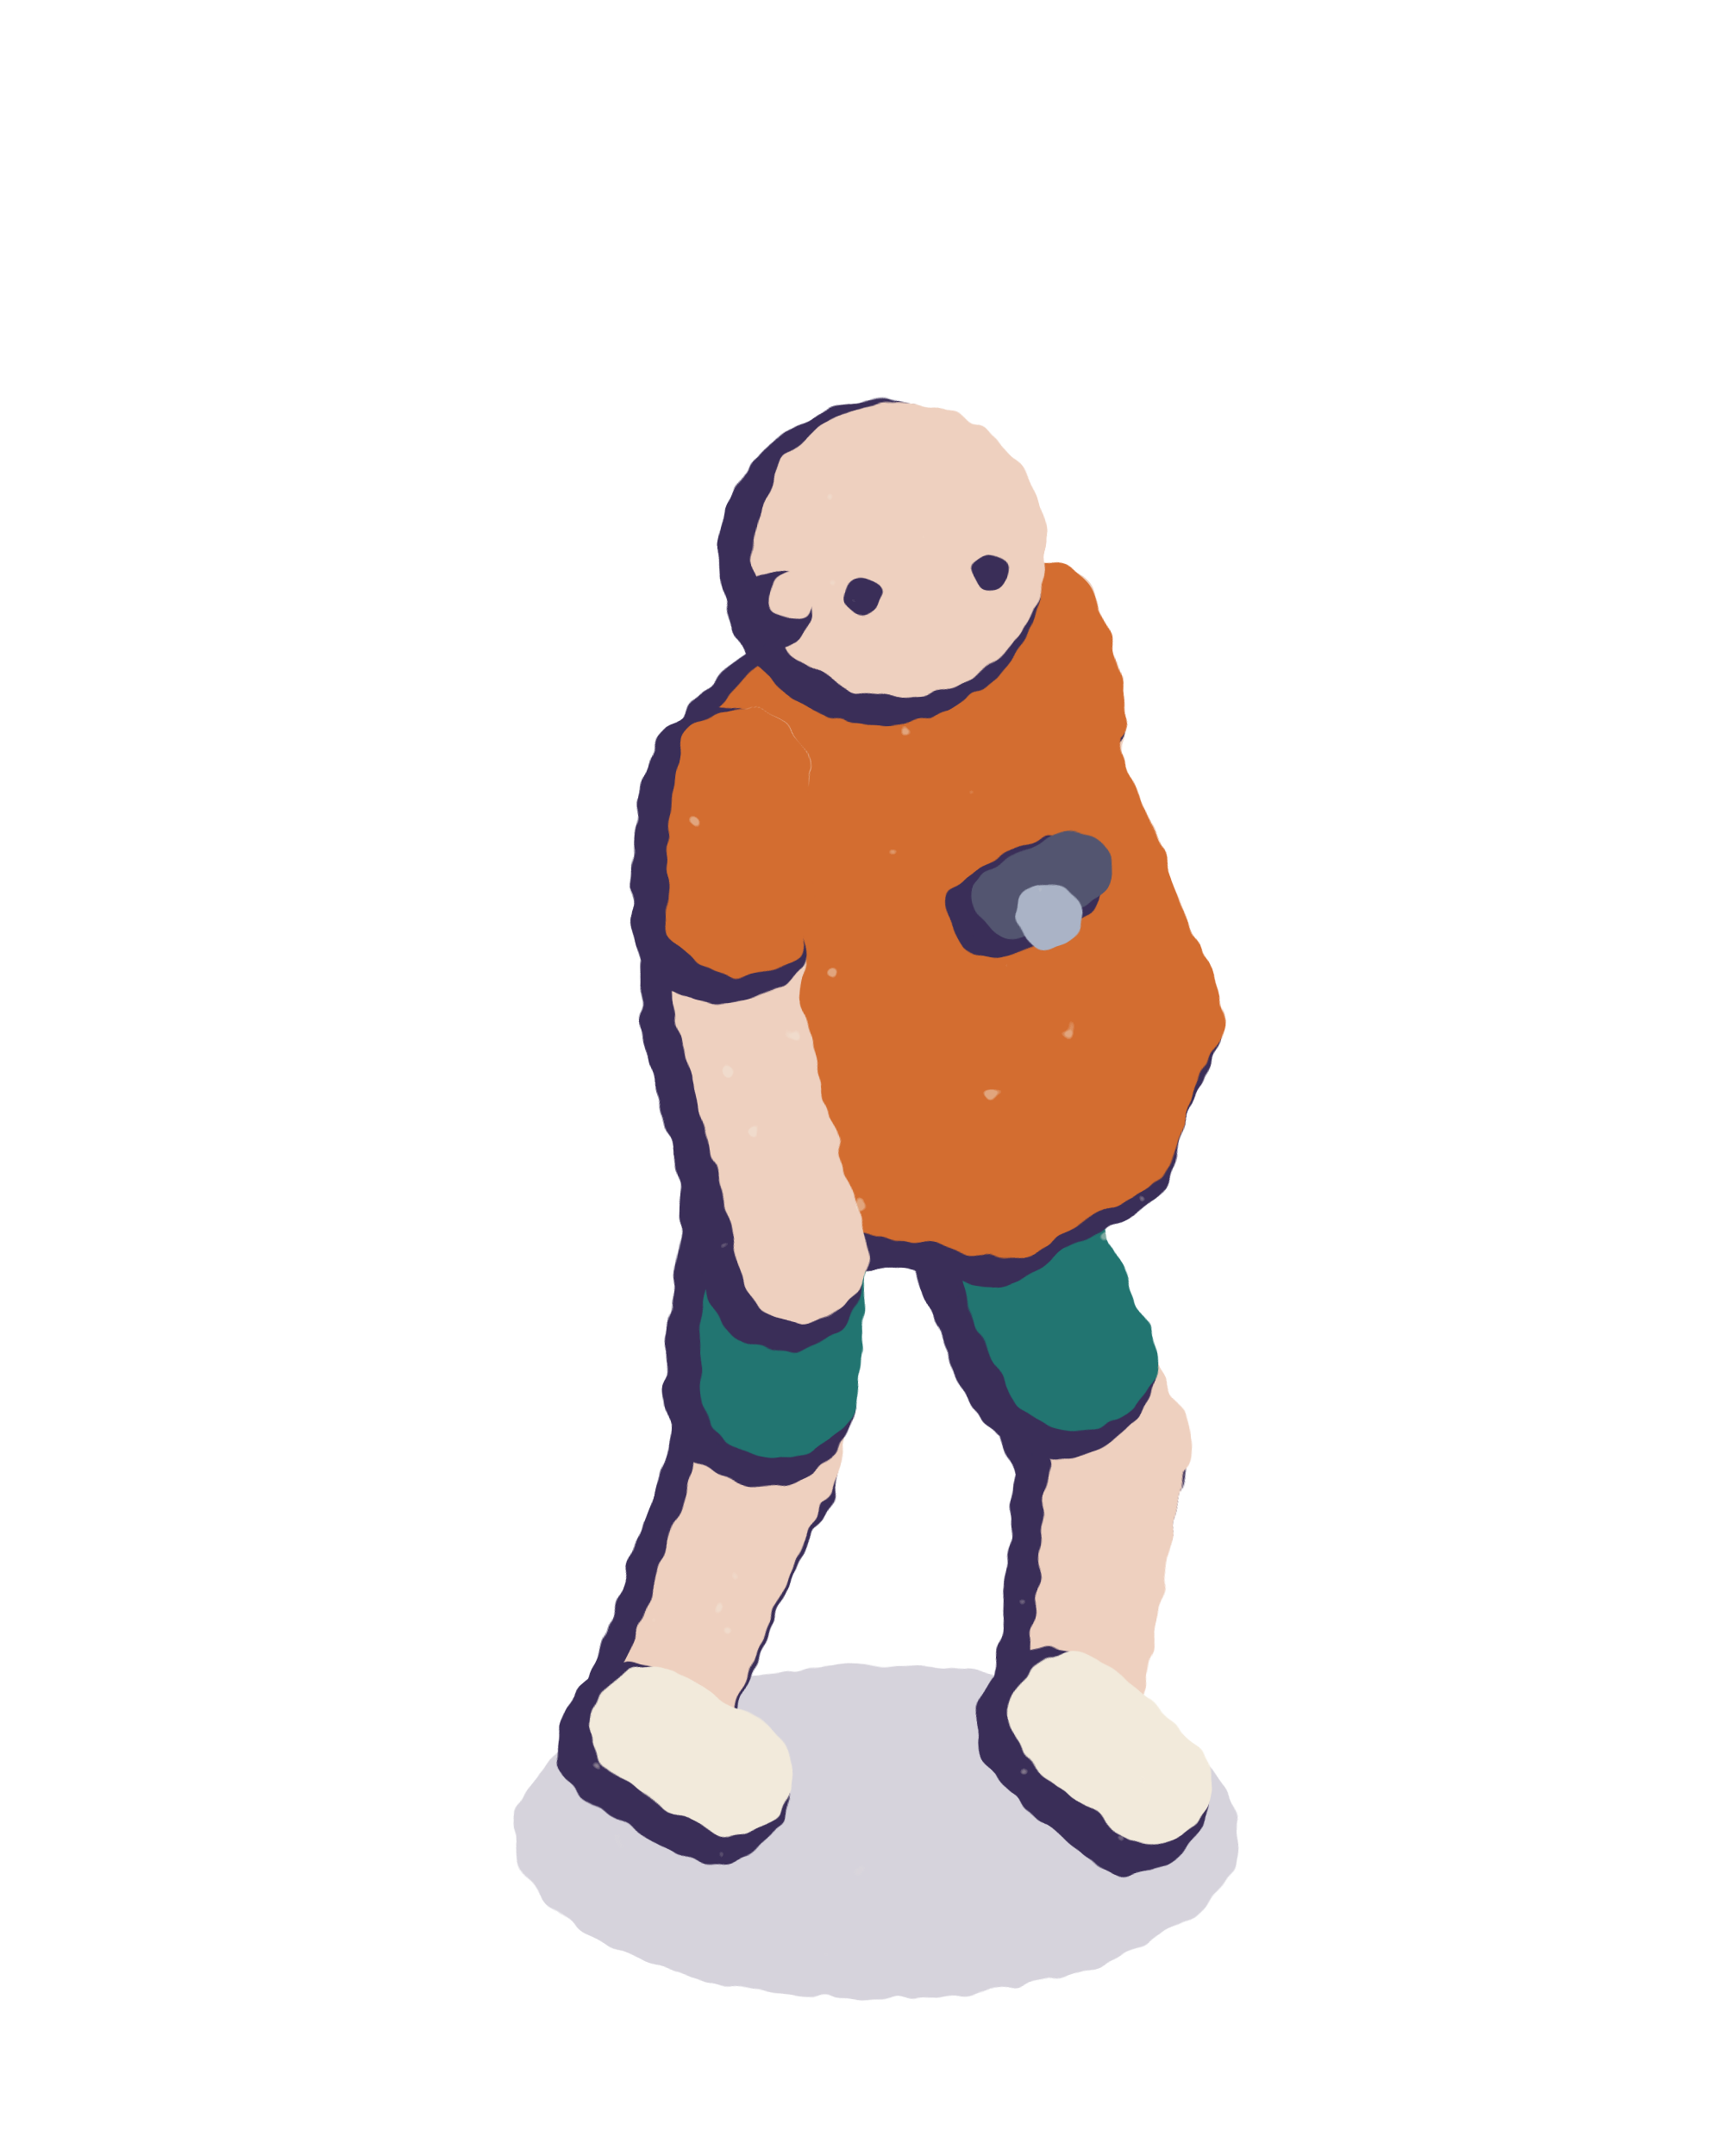
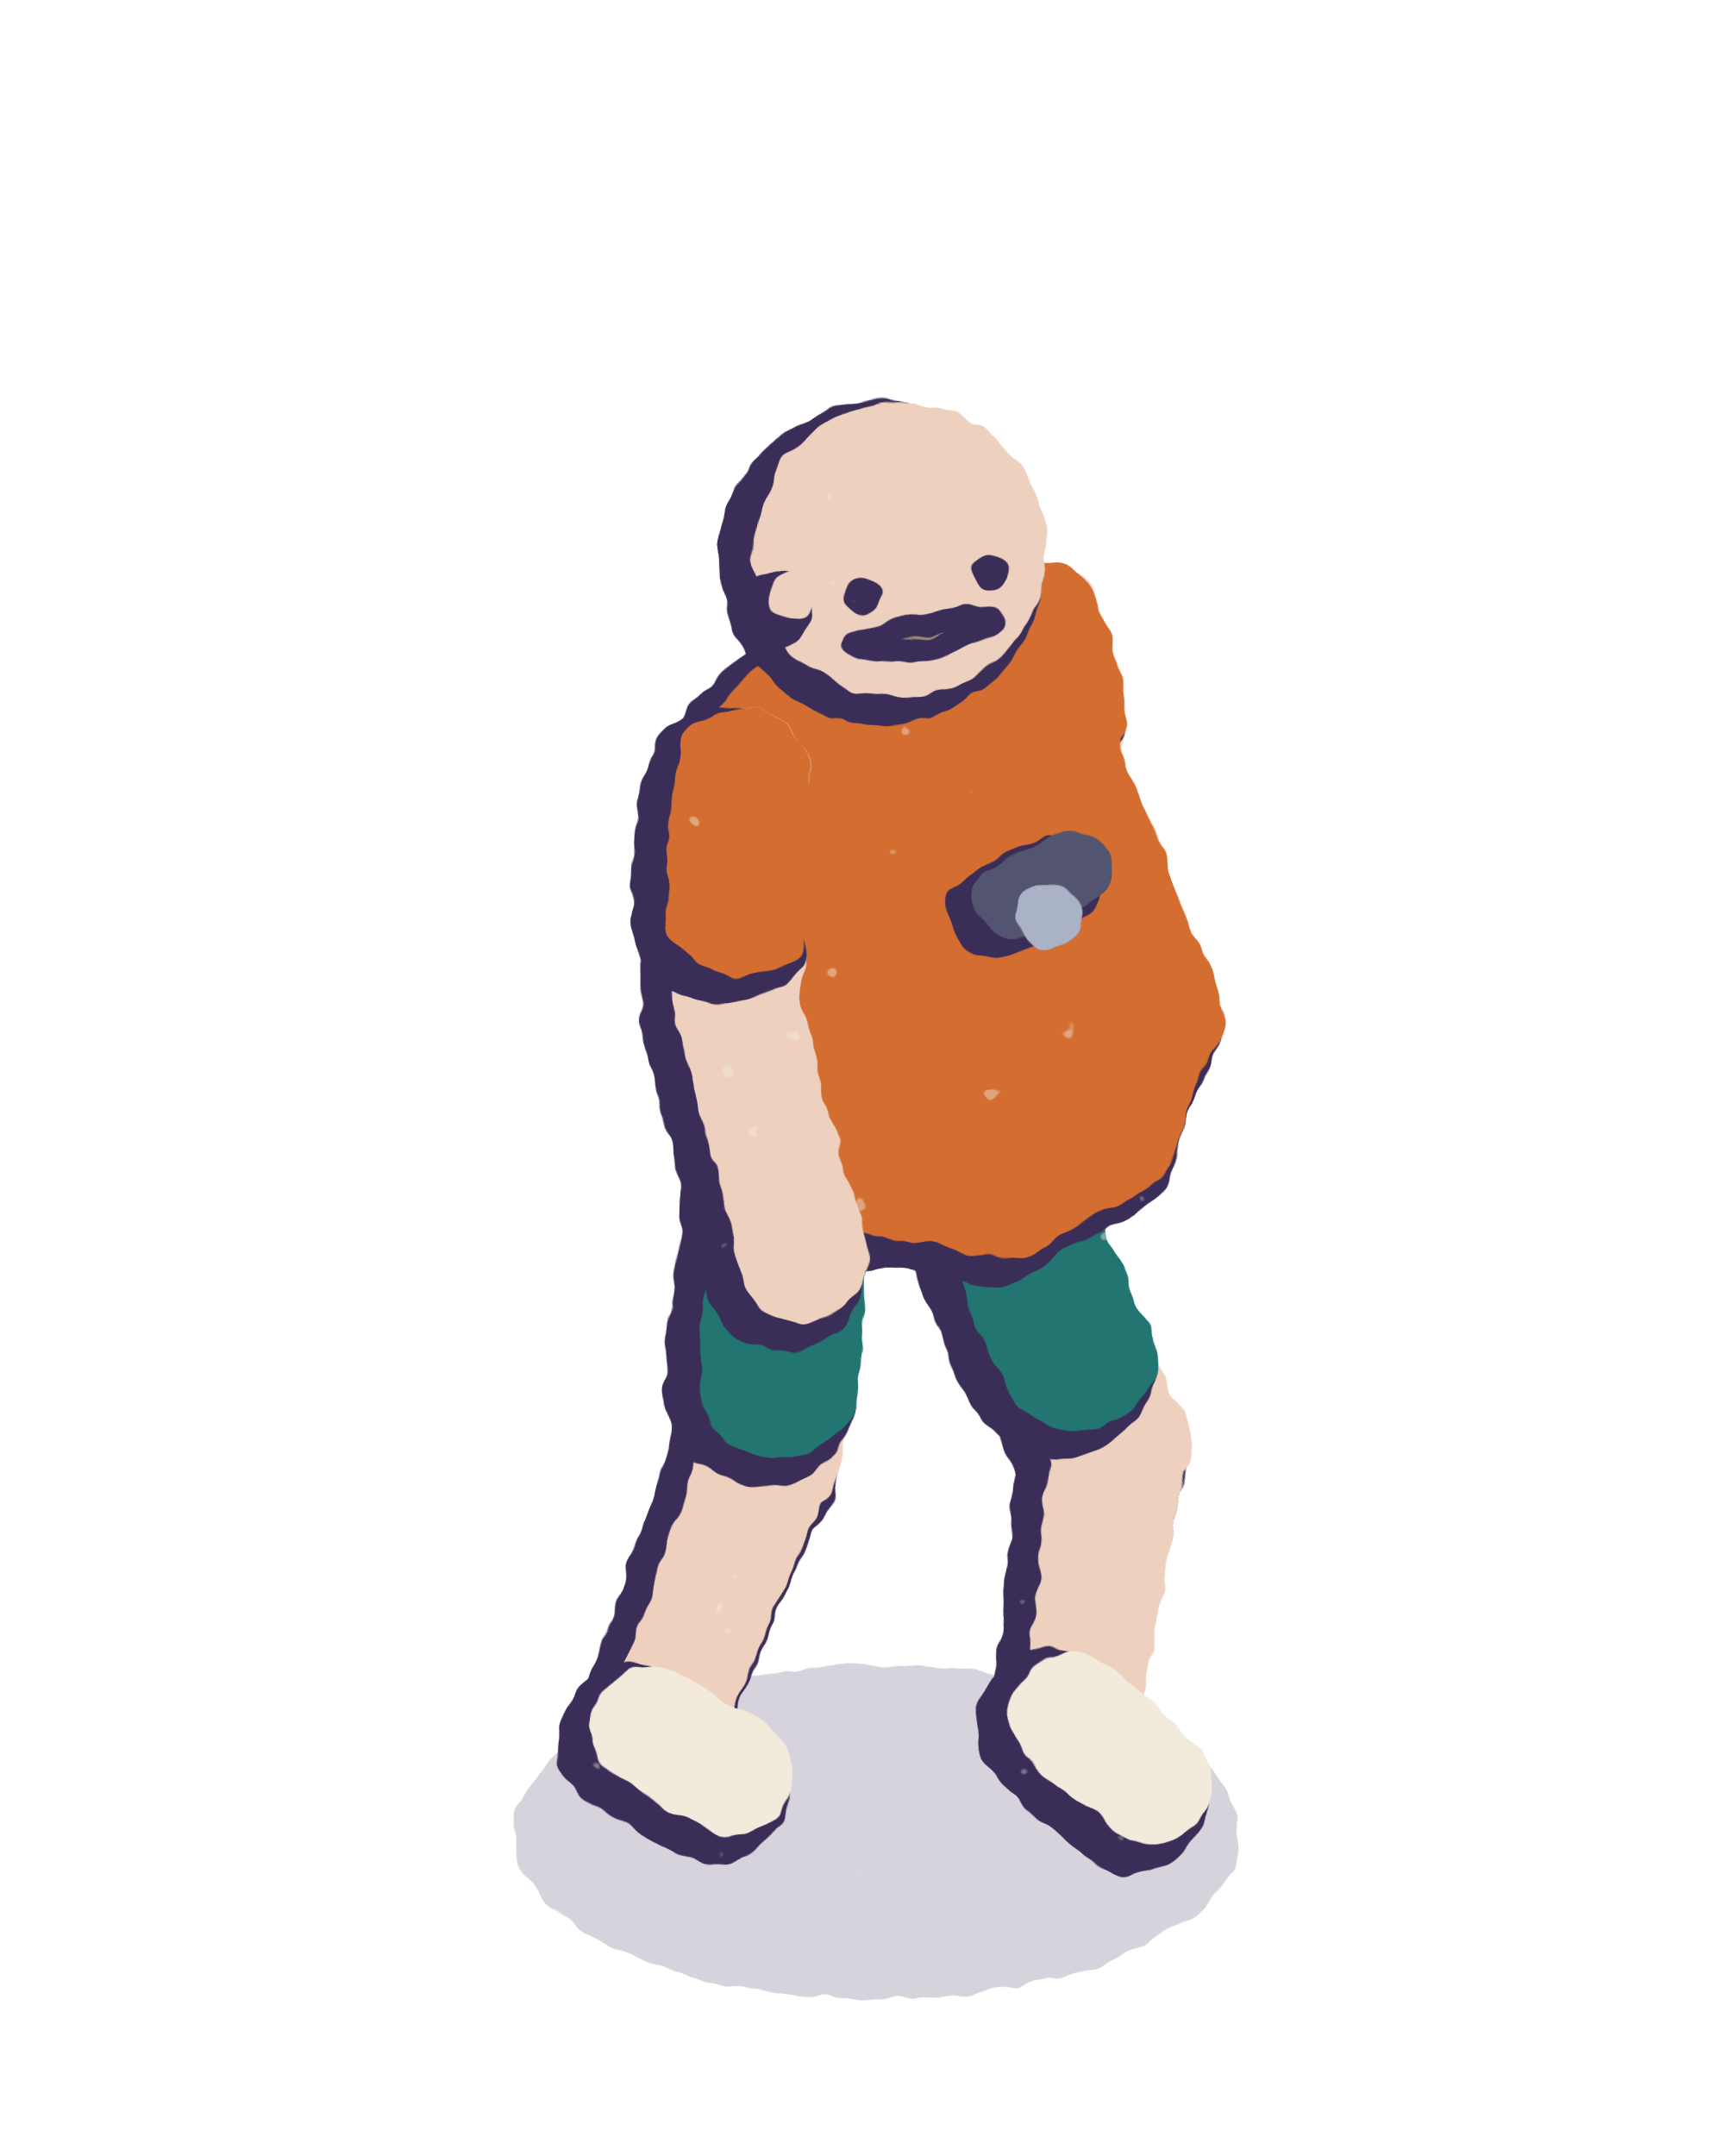
<svg xmlns="http://www.w3.org/2000/svg" width="46" height="58" viewBox="0 0 46 58" data-anchor-x="23" data-anchor-y="49" data-walk-cycle-length="28.91" data-description="Round bald man with a walrus moustache, loud orange shirt and shorts">
  <defs>
    <filter id="texture" x="-4%" y="-4%" width="108%" height="108%" color-interpolation-filters="sRGB">
      <feTurbulence type="fractalNoise" baseFrequency="1.1" numOctaves="2" seed="11" result="grain" />
      <feDisplacementMap in="SourceGraphic" in2="grain" scale="0.35" xChannelSelector="R" yChannelSelector="G" result="rough" />
      <feColorMatrix in="grain" type="matrix" values="0 0 0 0 0.949  0 0 0 0 0.918  0 0 0 0 0.859  0 0 0 -30 6.0" result="specks" />
      <feComponentTransfer in="specks" result="faintSpecks">
        <feFuncA type="linear" slope="0.45" />
      </feComponentTransfer>
      <feComposite in="faintSpecks" in2="rough" operator="in" result="specksOnInk" />
      <feMerge>
        <feMergeNode in="rough" />
        <feMergeNode in="specksOnInk" />
      </feMerge>
    </filter>
  </defs>
  <g filter="url(#texture)">
    <g transform="translate(23 49)">
      <ellipse cx="0.6" cy="0.3" rx="9.76" ry="4.49" fill="#3a2e58" fill-opacity="0.208" />
      <path d="M2.62 -31.75C2.55 -32.68 2.79 -32.61 3.04 -32.9C3.29 -33.2 3.72 -33.45 4.1 -33.52C4.48 -33.58 4.97 -33.49 5.3 -33.3C5.64 -33.11 5.85 -33.25 6.09 -32.36C6.33 -31.46 6.7 -28.86 6.75 -27.94C6.79 -27.02 6.58 -27.12 6.35 -26.84C6.12 -26.56 5.7 -26.33 5.35 -26.26C4.99 -26.2 4.52 -26.28 4.2 -26.47C3.89 -26.65 3.73 -26.48 3.46 -27.36C3.2 -28.24 2.69 -30.83 2.62 -31.75Z" fill="#3a2e58" stroke="#3a2e58" stroke-width="0.825" stroke-linejoin="round" />
      <path d="M3.36 -27.97C3.39 -28.58 3.53 -28.78 3.76 -29.06C4 -29.34 4.41 -29.57 4.77 -29.64C5.13 -29.7 5.6 -29.61 5.92 -29.43C6.23 -29.25 6.5 -29.12 6.67 -28.54C6.83 -27.96 6.83 -26.81 6.91 -25.95C6.99 -25.09 7.18 -23.99 7.15 -23.37C7.13 -22.76 6.99 -22.54 6.75 -22.26C6.51 -21.97 6.09 -21.73 5.72 -21.67C5.35 -21.6 4.87 -21.69 4.55 -21.87C4.23 -22.06 3.95 -22.2 3.78 -22.79C3.62 -23.37 3.64 -24.52 3.57 -25.38C3.5 -26.24 3.33 -27.36 3.36 -27.97Z" fill="#3a2e58" stroke="#3a2e58" stroke-width="0.825" stroke-linejoin="round" />
      <path d="M2.62 -31.75C2.55 -32.68 2.79 -32.61 3.04 -32.9C3.29 -33.2 3.72 -33.45 4.1 -33.52C4.48 -33.58 4.97 -33.49 5.3 -33.3C5.64 -33.11 5.85 -33.25 6.09 -32.36C6.33 -31.46 6.7 -28.86 6.75 -27.94C6.79 -27.02 6.58 -27.12 6.35 -26.84C6.12 -26.56 5.7 -26.33 5.35 -26.26C4.99 -26.2 4.52 -26.28 4.2 -26.47C3.89 -26.65 3.73 -26.48 3.46 -27.36C3.2 -28.24 2.69 -30.83 2.62 -31.75Z" fill="#eed0bf" transform="translate(0.5 -0.35)" />
      <path d="M3.36 -27.97C3.39 -28.58 3.53 -28.78 3.76 -29.06C4 -29.34 4.41 -29.57 4.77 -29.64C5.13 -29.7 5.6 -29.61 5.92 -29.43C6.23 -29.25 6.5 -29.12 6.67 -28.54C6.83 -27.96 6.83 -26.81 6.91 -25.95C6.99 -25.09 7.18 -23.99 7.15 -23.37C7.13 -22.76 6.99 -22.54 6.75 -22.26C6.51 -21.97 6.09 -21.73 5.72 -21.67C5.35 -21.6 4.87 -21.69 4.55 -21.87C4.23 -22.06 3.95 -22.2 3.78 -22.79C3.62 -23.37 3.64 -24.52 3.57 -25.38C3.5 -26.24 3.33 -27.36 3.36 -27.97Z" fill="#eed0bf" transform="translate(0.5 -0.35)" />
      <path d="M2.62 -31.76C2.64 -32.41 2.79 -32.62 3.04 -32.92C3.29 -33.21 3.72 -33.46 4.1 -33.53C4.48 -33.6 4.98 -33.51 5.31 -33.32C5.64 -33.12 5.86 -32.98 6.1 -32.37C6.34 -31.77 6.72 -30.33 6.76 -29.67C6.79 -29 6.56 -28.72 6.29 -28.39C6.01 -28.06 5.53 -27.79 5.11 -27.71C4.69 -27.64 4.14 -27.73 3.78 -27.95C3.41 -28.16 3.1 -28.35 2.91 -28.99C2.71 -29.62 2.6 -31.11 2.62 -31.76Z" fill="#3a2e58" stroke="#3a2e58" stroke-width="0.825" stroke-linejoin="round" />
      <path d="M2.62 -31.76C2.64 -32.41 2.79 -32.62 3.04 -32.92C3.29 -33.21 3.72 -33.46 4.1 -33.53C4.48 -33.6 4.98 -33.51 5.31 -33.32C5.64 -33.12 5.86 -32.98 6.1 -32.37C6.34 -31.77 6.72 -30.33 6.76 -29.67C6.79 -29 6.56 -28.72 6.29 -28.39C6.01 -28.06 5.53 -27.79 5.11 -27.71C4.69 -27.64 4.14 -27.73 3.78 -27.95C3.41 -28.16 3.1 -28.35 2.91 -28.99C2.71 -29.62 2.6 -31.11 2.62 -31.76Z" fill="#d36d30" transform="translate(0.5 -0.35)" />
      <path d="M-0.15 -19.83C-0.27 -20.5 0.06 -20.87 0.35 -21.23C0.65 -21.59 1.18 -21.9 1.63 -21.98C2.09 -22.06 2.69 -21.96 3.09 -21.72C3.5 -21.49 3.71 -21.22 4.05 -20.59C4.39 -19.95 4.79 -18.8 5.16 -17.91C5.53 -17.01 5.9 -16.12 6.27 -15.22C6.64 -14.33 7.01 -13.44 7.38 -12.54C7.75 -11.65 8.39 -10.5 8.5 -9.85C8.62 -9.2 8.33 -8.94 8.07 -8.63C7.81 -8.32 7.35 -8.05 6.96 -7.98C6.56 -7.9 6.04 -8 5.69 -8.2C5.34 -8.4 5.21 -8.58 4.86 -9.18C4.51 -9.79 4.02 -10.96 3.6 -11.85C3.18 -12.74 2.76 -13.63 2.34 -14.53C1.92 -15.42 1.49 -16.31 1.08 -17.19C0.66 -18.08 -0.03 -19.15 -0.15 -19.83Z" fill="#3a2e58" stroke="#3a2e58" stroke-width="0.825" stroke-linejoin="round" />
      <path d="M4.09 -2.66C4.08 -3.26 4.26 -4.39 4.35 -5.26C4.43 -6.13 4.52 -7 4.6 -7.87C4.68 -8.75 4.67 -9.89 4.84 -10.5C5.02 -11.1 5.32 -11.29 5.67 -11.49C6.02 -11.7 6.54 -11.79 6.94 -11.72C7.33 -11.66 7.79 -11.39 8.05 -11.08C8.31 -10.77 8.5 -10.5 8.49 -9.87C8.49 -9.24 8.18 -8.15 8.02 -7.29C7.87 -6.43 7.71 -5.57 7.55 -4.71C7.4 -3.85 7.28 -2.7 7.08 -2.13C6.89 -1.57 6.69 -1.49 6.4 -1.32C6.12 -1.16 5.69 -1.08 5.36 -1.14C5.03 -1.2 4.65 -1.42 4.44 -1.67C4.23 -1.92 4.11 -2.06 4.09 -2.66Z" fill="#3a2e58" stroke="#3a2e58" stroke-width="0.825" stroke-linejoin="round" />
      <path d="M-0.15 -19.83C-0.27 -20.5 0.06 -20.87 0.35 -21.23C0.65 -21.59 1.18 -21.9 1.63 -21.98C2.09 -22.06 2.69 -21.96 3.09 -21.72C3.5 -21.49 3.71 -21.22 4.05 -20.59C4.39 -19.95 4.79 -18.8 5.16 -17.91C5.53 -17.01 5.9 -16.12 6.27 -15.22C6.64 -14.33 7.01 -13.44 7.38 -12.54C7.75 -11.65 8.39 -10.5 8.5 -9.85C8.62 -9.2 8.33 -8.94 8.07 -8.63C7.81 -8.32 7.35 -8.05 6.96 -7.98C6.56 -7.9 6.04 -8 5.69 -8.2C5.34 -8.4 5.21 -8.58 4.86 -9.18C4.51 -9.79 4.02 -10.96 3.6 -11.85C3.18 -12.74 2.76 -13.63 2.34 -14.53C1.92 -15.42 1.49 -16.31 1.08 -17.19C0.66 -18.08 -0.03 -19.15 -0.15 -19.83Z" fill="#eed0bf" transform="translate(0.5 -0.35)" />
      <path d="M4.09 -2.66C4.08 -3.26 4.26 -4.39 4.35 -5.26C4.43 -6.13 4.52 -7 4.6 -7.87C4.68 -8.75 4.67 -9.89 4.84 -10.5C5.02 -11.1 5.32 -11.29 5.67 -11.49C6.02 -11.7 6.54 -11.79 6.94 -11.72C7.33 -11.66 7.79 -11.39 8.05 -11.08C8.31 -10.77 8.5 -10.5 8.49 -9.87C8.49 -9.24 8.18 -8.15 8.02 -7.29C7.87 -6.43 7.71 -5.57 7.55 -4.71C7.4 -3.85 7.28 -2.7 7.08 -2.13C6.89 -1.57 6.69 -1.49 6.4 -1.32C6.12 -1.16 5.69 -1.08 5.36 -1.14C5.03 -1.2 4.65 -1.42 4.44 -1.67C4.23 -1.92 4.11 -2.06 4.09 -2.66Z" fill="#eed0bf" transform="translate(0.5 -0.35)" />
      <path d="M-0.16 -19.84C-0.28 -20.53 0.04 -20.88 0.34 -21.23C0.64 -21.59 1.17 -21.89 1.62 -21.97C2.08 -22.05 2.68 -21.95 3.08 -21.71C3.49 -21.48 3.68 -21.22 4.04 -20.57C4.4 -19.93 4.83 -18.74 5.23 -17.83C5.63 -16.92 6.03 -16 6.43 -15.09C6.83 -14.17 7.51 -13.04 7.62 -12.35C7.74 -11.66 7.41 -11.31 7.12 -10.95C6.82 -10.59 6.29 -10.28 5.83 -10.2C5.37 -10.12 4.77 -10.22 4.37 -10.45C3.97 -10.69 3.77 -10.94 3.42 -11.59C3.06 -12.23 2.63 -13.41 2.23 -14.32C1.83 -15.24 1.44 -16.15 1.04 -17.07C0.64 -17.99 -0.05 -19.14 -0.16 -19.84Z" fill="#3a2e58" stroke="#3a2e58" stroke-width="0.825" stroke-linejoin="round" />
      <path d="M-0.16 -19.84C-0.28 -20.53 0.04 -20.88 0.34 -21.23C0.64 -21.59 1.17 -21.89 1.62 -21.97C2.08 -22.05 2.68 -21.95 3.08 -21.71C3.49 -21.48 3.68 -21.22 4.04 -20.57C4.4 -19.93 4.83 -18.74 5.23 -17.83C5.63 -16.92 6.03 -16 6.43 -15.09C6.83 -14.17 7.51 -13.04 7.62 -12.35C7.74 -11.66 7.41 -11.31 7.12 -10.95C6.82 -10.59 6.29 -10.28 5.83 -10.2C5.37 -10.12 4.77 -10.22 4.37 -10.45C3.97 -10.69 3.77 -10.94 3.42 -11.59C3.06 -12.23 2.63 -13.41 2.23 -14.32C1.83 -15.24 1.44 -16.15 1.04 -17.07C0.64 -17.99 -0.05 -19.14 -0.16 -19.84Z" fill="#227571" transform="translate(0.5 -0.35)" />
      <path d="M3.67 -2.57C3.68 -2.92 3.83 -3.34 4.05 -3.61C4.27 -3.87 4.66 -4.1 5 -4.16C5.34 -4.22 5.47 -4.38 6.09 -3.97C6.71 -3.56 8.22 -2.24 8.72 -1.69C9.22 -1.14 9.1 -1 9.1 -0.66C9.1 -0.32 8.94 0.11 8.72 0.37C8.5 0.64 8.11 0.86 7.77 0.92C7.43 0.99 7.3 1.15 6.68 0.74C6.06 0.33 4.53 -0.99 4.03 -1.54C3.53 -2.09 3.67 -2.23 3.67 -2.57Z" fill="#3a2e58" stroke="#3a2e58" stroke-width="0.825" stroke-linejoin="round" />
      <path d="M3.67 -2.57C3.68 -2.92 3.83 -3.34 4.05 -3.61C4.27 -3.87 4.66 -4.1 5 -4.16C5.34 -4.22 5.47 -4.38 6.09 -3.97C6.71 -3.56 8.22 -2.24 8.72 -1.69C9.22 -1.14 9.1 -1 9.1 -0.66C9.1 -0.32 8.94 0.11 8.72 0.37C8.5 0.64 8.11 0.86 7.77 0.92C7.43 0.99 7.3 1.15 6.68 0.74C6.06 0.33 4.53 -0.99 4.03 -1.54C3.53 -2.09 3.67 -2.23 3.67 -2.57Z" fill="#f2eadb" transform="translate(0.5 -0.35)" />
      <path d="M-4.6 -9.55C-4.65 -10.26 -4.49 -11.56 -4.43 -12.56C-4.37 -13.56 -4.32 -14.55 -4.26 -15.55C-4.2 -16.56 -4.27 -17.87 -4.08 -18.56C-3.89 -19.25 -3.53 -19.46 -3.12 -19.7C-2.72 -19.93 -2.11 -20.04 -1.65 -19.96C-1.19 -19.88 -0.66 -19.57 -0.35 -19.22C-0.05 -18.86 0.14 -18.55 0.16 -17.82C0.19 -17.1 -0.08 -15.84 -0.2 -14.85C-0.32 -13.86 -0.44 -12.87 -0.57 -11.88C-0.69 -10.89 -0.74 -9.57 -0.94 -8.91C-1.14 -8.25 -1.42 -8.12 -1.77 -7.92C-2.12 -7.71 -2.65 -7.62 -3.05 -7.69C-3.44 -7.76 -3.91 -8.03 -4.17 -8.34C-4.43 -8.65 -4.56 -8.85 -4.6 -9.55Z" fill="#3a2e58" stroke="#3a2e58" stroke-width="0.825" stroke-linejoin="round" />
      <path d="M-7.18 -2.34C-7.09 -2.94 -6.58 -4.08 -6.29 -4.95C-5.99 -5.82 -5.69 -6.69 -5.39 -7.56C-5.1 -8.43 -4.79 -9.57 -4.5 -10.17C-4.22 -10.77 -4.02 -10.96 -3.67 -11.16C-3.32 -11.37 -2.8 -11.46 -2.4 -11.39C-2.01 -11.32 -1.55 -11.05 -1.29 -10.74C-1.03 -10.43 -0.73 -10.16 -0.84 -9.53C-0.95 -8.9 -1.58 -7.82 -1.95 -6.97C-2.32 -6.11 -2.69 -5.26 -3.06 -4.41C-3.43 -3.55 -3.87 -2.4 -4.17 -1.84C-4.47 -1.28 -4.56 -1.19 -4.85 -1.03C-5.14 -0.86 -5.57 -0.78 -5.89 -0.84C-6.22 -0.9 -6.6 -1.12 -6.81 -1.37C-7.03 -1.62 -7.26 -1.74 -7.18 -2.34Z" fill="#3a2e58" stroke="#3a2e58" stroke-width="0.825" stroke-linejoin="round" />
      <path d="M-4.6 -9.55C-4.65 -10.26 -4.49 -11.56 -4.43 -12.56C-4.37 -13.56 -4.32 -14.55 -4.26 -15.55C-4.2 -16.56 -4.27 -17.87 -4.08 -18.56C-3.89 -19.25 -3.53 -19.46 -3.12 -19.7C-2.72 -19.93 -2.11 -20.04 -1.65 -19.96C-1.19 -19.88 -0.66 -19.57 -0.35 -19.22C-0.05 -18.86 0.14 -18.55 0.16 -17.82C0.19 -17.1 -0.08 -15.84 -0.2 -14.85C-0.32 -13.86 -0.44 -12.87 -0.57 -11.88C-0.69 -10.89 -0.74 -9.57 -0.94 -8.91C-1.14 -8.25 -1.42 -8.12 -1.77 -7.92C-2.12 -7.71 -2.65 -7.62 -3.05 -7.69C-3.44 -7.76 -3.91 -8.03 -4.17 -8.34C-4.43 -8.65 -4.56 -8.85 -4.6 -9.55Z" fill="#eed0bf" transform="translate(0.5 -0.35)" />
      <path d="M-7.18 -2.34C-7.09 -2.94 -6.58 -4.08 -6.29 -4.95C-5.99 -5.82 -5.69 -6.69 -5.39 -7.56C-5.1 -8.43 -4.79 -9.57 -4.5 -10.17C-4.22 -10.77 -4.02 -10.96 -3.67 -11.16C-3.32 -11.37 -2.8 -11.46 -2.4 -11.39C-2.01 -11.32 -1.55 -11.05 -1.29 -10.74C-1.03 -10.43 -0.73 -10.16 -0.84 -9.53C-0.95 -8.9 -1.58 -7.82 -1.95 -6.97C-2.32 -6.11 -2.69 -5.26 -3.06 -4.41C-3.43 -3.55 -3.87 -2.4 -4.17 -1.84C-4.47 -1.28 -4.56 -1.19 -4.85 -1.03C-5.14 -0.86 -5.57 -0.78 -5.89 -0.84C-6.22 -0.9 -6.6 -1.12 -6.81 -1.37C-7.03 -1.62 -7.26 -1.74 -7.18 -2.34Z" fill="#eed0bf" transform="translate(0.5 -0.35)" />
      <path d="M-4.7 -11.62C-4.73 -12.44 -4.48 -13.94 -4.37 -15.09C-4.27 -16.25 -4.26 -17.8 -4.05 -18.56C-3.84 -19.33 -3.5 -19.47 -3.09 -19.7C-2.69 -19.93 -2.09 -20.04 -1.63 -19.96C-1.17 -19.88 -0.64 -19.57 -0.34 -19.21C-0.04 -18.85 0.14 -18.62 0.17 -17.81C0.2 -16.99 -0.05 -15.48 -0.16 -14.32C-0.27 -13.16 -0.27 -11.61 -0.49 -10.84C-0.7 -10.07 -1.04 -9.94 -1.45 -9.7C-1.85 -9.47 -2.46 -9.36 -2.92 -9.45C-3.38 -9.53 -3.91 -9.83 -4.21 -10.19C-4.5 -10.55 -4.67 -10.8 -4.7 -11.62Z" fill="#3a2e58" stroke="#3a2e58" stroke-width="0.825" stroke-linejoin="round" />
      <path d="M-4.7 -11.62C-4.73 -12.44 -4.48 -13.94 -4.37 -15.09C-4.27 -16.25 -4.26 -17.8 -4.05 -18.56C-3.84 -19.33 -3.5 -19.47 -3.09 -19.7C-2.69 -19.93 -2.09 -20.04 -1.63 -19.96C-1.17 -19.88 -0.64 -19.57 -0.34 -19.21C-0.04 -18.85 0.14 -18.62 0.17 -17.81C0.2 -16.99 -0.05 -15.48 -0.16 -14.32C-0.27 -13.16 -0.27 -11.61 -0.49 -10.84C-0.7 -10.07 -1.04 -9.94 -1.45 -9.7C-1.85 -9.47 -2.46 -9.36 -2.92 -9.45C-3.38 -9.53 -3.91 -9.83 -4.21 -10.19C-4.5 -10.55 -4.67 -10.8 -4.7 -11.62Z" fill="#227571" transform="translate(0.5 -0.35)" />
      <path d="M-7.58 -2.18C-7.57 -2.53 -7.42 -2.95 -7.2 -3.21C-6.98 -3.47 -6.59 -3.7 -6.25 -3.76C-5.91 -3.81 -5.78 -3.87 -5.16 -3.56C-4.54 -3.26 -3.04 -2.37 -2.54 -1.93C-2.04 -1.48 -2.16 -1.24 -2.16 -0.9C-2.16 -0.55 -2.32 -0.13 -2.54 0.14C-2.77 0.4 -3.16 0.63 -3.5 0.69C-3.84 0.75 -3.96 0.8 -4.58 0.5C-5.2 0.19 -6.72 -0.69 -7.22 -1.14C-7.71 -1.58 -7.58 -1.84 -7.58 -2.18Z" fill="#3a2e58" stroke="#3a2e58" stroke-width="0.825" stroke-linejoin="round" />
      <path d="M-7.58 -2.18C-7.57 -2.53 -7.42 -2.95 -7.2 -3.21C-6.98 -3.47 -6.59 -3.7 -6.25 -3.76C-5.91 -3.81 -5.78 -3.87 -5.16 -3.56C-4.54 -3.26 -3.04 -2.37 -2.54 -1.93C-2.04 -1.48 -2.16 -1.24 -2.16 -0.9C-2.16 -0.55 -2.32 -0.13 -2.54 0.14C-2.77 0.4 -3.16 0.63 -3.5 0.69C-3.84 0.75 -3.96 0.8 -4.58 0.5C-5.2 0.19 -6.72 -0.69 -7.22 -1.14C-7.71 -1.58 -7.58 -1.84 -7.58 -2.18Z" fill="#f2eadb" transform="translate(0.5 -0.35)" />
      <path d="M-4.23 -17.56C-4.23 -18.04 -4 -18.56 -3.7 -19.02C-3.39 -19.49 -2.98 -19.94 -2.4 -20.33C-1.82 -20.73 -0.95 -21.03 -0.22 -21.38C0.5 -21.73 1.33 -22.29 1.95 -22.42C2.57 -22.54 3.07 -22.39 3.49 -22.14C3.92 -21.9 4.33 -21.4 4.5 -20.94C4.67 -20.47 4.63 -19.84 4.5 -19.36C4.36 -18.89 4.2 -18.5 3.69 -18.09C3.18 -17.67 2.19 -17.27 1.44 -16.86C0.68 -16.45 -0.19 -15.88 -0.82 -15.62C-1.45 -15.37 -1.87 -15.27 -2.35 -15.35C-2.83 -15.43 -3.38 -15.75 -3.69 -16.12C-4.01 -16.49 -4.23 -17.08 -4.23 -17.56Z" fill="#3a2e58" stroke="#3a2e58" stroke-width="0.825" stroke-linejoin="round" />
      <path d="M-4.23 -17.56C-4.23 -18.04 -4 -18.56 -3.7 -19.02C-3.39 -19.49 -2.98 -19.94 -2.4 -20.33C-1.82 -20.73 -0.95 -21.03 -0.22 -21.38C0.5 -21.73 1.33 -22.29 1.95 -22.42C2.57 -22.54 3.07 -22.39 3.49 -22.14C3.92 -21.9 4.33 -21.4 4.5 -20.94C4.67 -20.47 4.63 -19.84 4.5 -19.36C4.36 -18.89 4.2 -18.5 3.69 -18.09C3.18 -17.67 2.19 -17.27 1.44 -16.86C0.68 -16.45 -0.19 -15.88 -0.82 -15.62C-1.45 -15.37 -1.87 -15.27 -2.35 -15.35C-2.83 -15.43 -3.38 -15.75 -3.69 -16.12C-4.01 -16.49 -4.23 -17.08 -4.23 -17.56Z" fill="#227571" transform="translate(0.5 -0.35)" />
      <path d="M-4.55 -28.51C-4.51 -29.23 -4.58 -29.18 -4.11 -29.74C-3.63 -30.3 -2.51 -31.4 -1.71 -31.89C-0.9 -32.38 -0.09 -32.41 0.71 -32.66C1.52 -32.92 2.51 -33.35 3.13 -33.44C3.75 -33.53 4.06 -33.42 4.42 -33.21C4.77 -33.01 4.95 -32.83 5.26 -32.21C5.57 -31.6 5.95 -30.41 6.3 -29.51C6.64 -28.6 6.99 -27.7 7.34 -26.8C7.68 -25.89 8.02 -24.99 8.37 -24.09C8.71 -23.19 9.35 -22.19 9.39 -21.39C9.43 -20.58 8.87 -19.96 8.61 -19.24C8.35 -18.53 8.29 -17.64 7.83 -17.1C7.37 -16.55 6.51 -16.33 5.85 -15.95C5.19 -15.57 4.57 -14.93 3.86 -14.81C3.16 -14.68 2.36 -15.07 1.61 -15.2C0.86 -15.33 0.2 -15.17 -0.65 -15.6C-1.49 -16.02 -2.89 -17.15 -3.46 -17.77C-4.02 -18.39 -3.9 -18.54 -4.02 -19.31C-4.15 -20.07 -4.14 -21.34 -4.2 -22.36C-4.26 -23.38 -4.31 -24.41 -4.37 -25.43C-4.43 -26.46 -4.59 -27.8 -4.55 -28.51Z" fill="#3a2e58" stroke="#3a2e58" stroke-width="0.825" stroke-linejoin="round" />
      <path d="M-4.55 -28.51C-4.51 -29.23 -4.58 -29.18 -4.11 -29.74C-3.63 -30.3 -2.51 -31.4 -1.71 -31.89C-0.9 -32.38 -0.09 -32.41 0.71 -32.66C1.52 -32.92 2.51 -33.35 3.13 -33.44C3.75 -33.53 4.06 -33.42 4.42 -33.21C4.77 -33.01 4.95 -32.83 5.26 -32.21C5.57 -31.6 5.95 -30.41 6.3 -29.51C6.64 -28.6 6.99 -27.7 7.34 -26.8C7.68 -25.89 8.02 -24.99 8.37 -24.09C8.71 -23.19 9.35 -22.19 9.39 -21.39C9.43 -20.58 8.87 -19.96 8.61 -19.24C8.35 -18.53 8.29 -17.64 7.83 -17.1C7.37 -16.55 6.51 -16.33 5.85 -15.95C5.19 -15.57 4.57 -14.93 3.86 -14.81C3.16 -14.68 2.36 -15.07 1.61 -15.2C0.86 -15.33 0.2 -15.17 -0.65 -15.6C-1.49 -16.02 -2.89 -17.15 -3.46 -17.77C-4.02 -18.39 -3.9 -18.54 -4.02 -19.31C-4.15 -20.07 -4.14 -21.34 -4.2 -22.36C-4.26 -23.38 -4.31 -24.41 -4.37 -25.43C-4.43 -26.46 -4.59 -27.8 -4.55 -28.51Z" fill="#d36d30" transform="translate(0.5 -0.35)" />
      <path d="M2.71 -24.47C2.7 -24.69 2.6 -24.86 2.95 -25.15C3.3 -25.43 4.36 -25.97 4.79 -26.16C5.21 -26.35 5.27 -26.32 5.5 -26.28C5.72 -26.25 5.97 -26.1 6.12 -25.93C6.26 -25.75 6.37 -25.48 6.37 -25.25C6.37 -25.03 6.47 -24.86 6.12 -24.58C5.78 -24.3 4.71 -23.76 4.29 -23.57C3.87 -23.38 3.8 -23.4 3.58 -23.44C3.36 -23.48 3.11 -23.63 2.96 -23.8C2.81 -23.97 2.71 -24.25 2.71 -24.47Z" fill="#3a2e58" stroke="#3a2e58" stroke-width="0.44" stroke-linejoin="round" />
      <path d="M2.71 -24.47C2.7 -24.69 2.6 -24.86 2.95 -25.15C3.3 -25.43 4.36 -25.97 4.79 -26.16C5.21 -26.35 5.27 -26.32 5.5 -26.28C5.72 -26.25 5.97 -26.1 6.12 -25.93C6.26 -25.75 6.37 -25.48 6.37 -25.25C6.37 -25.03 6.47 -24.86 6.12 -24.58C5.78 -24.3 4.71 -23.76 4.29 -23.57C3.87 -23.38 3.8 -23.4 3.58 -23.44C3.36 -23.48 3.11 -23.63 2.96 -23.8C2.81 -23.97 2.71 -24.25 2.71 -24.47Z" fill="#535570" transform="translate(0.5 -0.35)" />
      <circle cx="5.23" cy="-24.34" r="0.9" fill="#aab3c6" />
      <path d="M-5.35 -21.54C-5.4 -22.29 -5.3 -23.81 -5.28 -24.96C-5.26 -26.1 -5.37 -27.66 -5.22 -28.39C-5.08 -29.12 -4.77 -29.14 -4.43 -29.33C-4.1 -29.53 -3.6 -29.62 -3.22 -29.55C-2.84 -29.49 -2.4 -29.24 -2.15 -28.95C-1.91 -28.65 -1.78 -28.56 -1.73 -27.8C-1.69 -27.04 -1.83 -25.53 -1.88 -24.38C-1.93 -23.24 -1.88 -21.68 -2.03 -20.95C-2.18 -20.23 -2.47 -20.24 -2.79 -20.06C-3.1 -19.87 -3.58 -19.79 -3.94 -19.85C-4.3 -19.91 -4.71 -20.15 -4.95 -20.43C-5.18 -20.71 -5.29 -20.78 -5.35 -21.54Z" fill="#3a2e58" stroke="#3a2e58" stroke-width="0.825" stroke-linejoin="round" />
      <path d="M-5.33 -21.55C-5.36 -22.15 -5.17 -22.37 -4.93 -22.65C-4.7 -22.93 -4.29 -23.16 -3.93 -23.23C-3.58 -23.29 -3.11 -23.21 -2.79 -23.02C-2.48 -22.84 -2.28 -22.69 -2.05 -22.13C-1.83 -21.57 -1.64 -20.5 -1.43 -19.69C-1.21 -18.87 -1 -18.06 -0.79 -17.24C-0.57 -16.43 -0.19 -15.39 -0.15 -14.8C-0.11 -14.2 -0.31 -13.96 -0.55 -13.68C-0.79 -13.39 -1.21 -13.15 -1.58 -13.08C-1.95 -13.02 -2.43 -13.1 -2.75 -13.29C-3.07 -13.48 -3.29 -13.64 -3.52 -14.2C-3.75 -14.76 -3.93 -15.83 -4.13 -16.64C-4.34 -17.45 -4.54 -18.26 -4.74 -19.07C-4.94 -19.89 -5.3 -20.96 -5.33 -21.55Z" fill="#3a2e58" stroke="#3a2e58" stroke-width="0.825" stroke-linejoin="round" />
      <path d="M-5.35 -21.54C-5.4 -22.29 -5.3 -23.81 -5.28 -24.96C-5.26 -26.1 -5.37 -27.66 -5.22 -28.39C-5.08 -29.12 -4.77 -29.14 -4.43 -29.33C-4.1 -29.53 -3.6 -29.62 -3.22 -29.55C-2.84 -29.49 -2.4 -29.24 -2.15 -28.95C-1.91 -28.65 -1.78 -28.56 -1.73 -27.8C-1.69 -27.04 -1.83 -25.53 -1.88 -24.38C-1.93 -23.24 -1.88 -21.68 -2.03 -20.95C-2.18 -20.23 -2.47 -20.24 -2.79 -20.06C-3.1 -19.87 -3.58 -19.79 -3.94 -19.85C-4.3 -19.91 -4.71 -20.15 -4.95 -20.43C-5.18 -20.71 -5.29 -20.78 -5.35 -21.54Z" fill="#eed0bf" transform="translate(0.5 -0.35)" />
      <path d="M-5.33 -21.55C-5.36 -22.15 -5.17 -22.37 -4.93 -22.65C-4.7 -22.93 -4.29 -23.16 -3.93 -23.23C-3.58 -23.29 -3.11 -23.21 -2.79 -23.02C-2.48 -22.84 -2.28 -22.69 -2.05 -22.13C-1.83 -21.57 -1.64 -20.5 -1.43 -19.69C-1.21 -18.87 -1 -18.06 -0.79 -17.24C-0.57 -16.43 -0.19 -15.39 -0.15 -14.8C-0.11 -14.2 -0.31 -13.96 -0.55 -13.68C-0.79 -13.39 -1.21 -13.15 -1.58 -13.08C-1.95 -13.02 -2.43 -13.1 -2.75 -13.29C-3.07 -13.48 -3.29 -13.64 -3.52 -14.2C-3.75 -14.76 -3.93 -15.83 -4.13 -16.64C-4.34 -17.45 -4.54 -18.26 -4.74 -19.07C-4.94 -19.89 -5.3 -20.96 -5.33 -21.55Z" fill="#eed0bf" transform="translate(0.5 -0.35)" />
      <path d="M-5.58 -24.34C-5.6 -25.22 -5.42 -27.56 -5.22 -28.4C-5.03 -29.23 -4.77 -29.15 -4.43 -29.34C-4.1 -29.53 -3.6 -29.62 -3.22 -29.55C-2.84 -29.49 -2.41 -29.23 -2.16 -28.94C-1.91 -28.64 -1.81 -28.66 -1.74 -27.79C-1.67 -26.91 -1.58 -24.53 -1.73 -23.67C-1.87 -22.81 -2.23 -22.84 -2.6 -22.63C-2.97 -22.42 -3.52 -22.32 -3.94 -22.4C-4.35 -22.47 -4.84 -22.75 -5.11 -23.08C-5.39 -23.4 -5.56 -23.45 -5.58 -24.34Z" fill="#3a2e58" stroke="#3a2e58" stroke-width="0.825" stroke-linejoin="round" />
      <path d="M-5.58 -24.34C-5.6 -25.22 -5.42 -27.56 -5.22 -28.4C-5.03 -29.23 -4.77 -29.15 -4.43 -29.34C-4.1 -29.53 -3.6 -29.62 -3.22 -29.55C-2.84 -29.49 -2.41 -29.23 -2.16 -28.94C-1.91 -28.64 -1.81 -28.66 -1.74 -27.79C-1.67 -26.91 -1.58 -24.53 -1.73 -23.67C-1.87 -22.81 -2.23 -22.84 -2.6 -22.63C-2.97 -22.42 -3.52 -22.32 -3.94 -22.4C-4.35 -22.47 -4.84 -22.75 -5.11 -23.08C-5.39 -23.4 -5.56 -23.45 -5.58 -24.34Z" fill="#d36d30" transform="translate(0.5 -0.35)" />
      <path d="M2.64 -35.37C2.64 -35.5 2.7 -35.67 2.79 -35.77C2.88 -35.88 3.03 -35.97 3.16 -35.99C3.3 -36.01 3.47 -35.98 3.59 -35.91C3.71 -35.85 3.82 -35.71 3.87 -35.58C3.92 -35.45 3.92 -35.27 3.87 -35.15C3.82 -35.02 3.71 -34.88 3.59 -34.81C3.47 -34.75 3.3 -34.71 3.16 -34.74C3.03 -34.76 2.87 -34.85 2.79 -34.96C2.7 -35.06 2.64 -35.23 2.64 -35.37Z" fill="#3a2e58" stroke="#3a2e58" stroke-width="0.825" stroke-linejoin="round" />
      <path d="M2.64 -35.37C2.64 -35.5 2.7 -35.67 2.79 -35.77C2.88 -35.88 3.03 -35.97 3.16 -35.99C3.3 -36.01 3.47 -35.98 3.59 -35.91C3.71 -35.85 3.82 -35.71 3.87 -35.58C3.92 -35.45 3.92 -35.27 3.87 -35.15C3.82 -35.02 3.71 -34.88 3.59 -34.81C3.47 -34.75 3.3 -34.71 3.16 -34.74C3.03 -34.76 2.87 -34.85 2.79 -34.96C2.7 -35.06 2.64 -35.23 2.64 -35.37Z" fill="#eed0bf" transform="translate(0.5 -0.35)" />
      <path d="M-3.26 -33.85C-3.26 -34.7 -2.88 -35.75 -2.33 -36.4C-1.78 -37.05 -0.82 -37.62 0.01 -37.76C0.85 -37.91 1.95 -37.72 2.68 -37.3C3.42 -36.88 4.13 -36.02 4.42 -35.22C4.71 -34.42 4.72 -33.31 4.43 -32.51C4.14 -31.71 3.42 -30.86 2.69 -30.44C1.95 -30.01 0.85 -29.82 0.02 -29.97C-0.82 -30.11 -1.79 -30.67 -2.33 -31.32C-2.88 -31.97 -3.26 -33 -3.26 -33.85Z" fill="#3a2e58" stroke="#3a2e58" stroke-width="0.825" stroke-linejoin="round" />
      <path d="M-3.26 -33.85C-3.26 -34.7 -2.88 -35.75 -2.33 -36.4C-1.78 -37.05 -0.82 -37.62 0.01 -37.76C0.85 -37.91 1.95 -37.72 2.68 -37.3C3.42 -36.88 4.13 -36.02 4.42 -35.22C4.71 -34.42 4.72 -33.31 4.43 -32.51C4.14 -31.71 3.42 -30.86 2.69 -30.44C1.95 -30.01 0.85 -29.82 0.02 -29.97C-0.82 -30.11 -1.79 -30.67 -2.33 -31.32C-2.88 -31.97 -3.26 -33 -3.26 -33.85Z" fill="#eed0bf" transform="translate(0.5 -0.35)" />
      <path d="M-2.84 -32.62C-2.84 -32.75 -2.78 -32.92 -2.69 -33.03C-2.6 -33.13 -2.45 -33.22 -2.31 -33.24C-2.18 -33.27 -2 -33.24 -1.88 -33.17C-1.77 -33.1 -1.65 -32.97 -1.61 -32.84C-1.56 -32.71 -1.56 -32.53 -1.61 -32.4C-1.65 -32.28 -1.77 -32.14 -1.89 -32.07C-2 -32 -2.18 -31.97 -2.31 -32C-2.45 -32.02 -2.6 -32.11 -2.69 -32.21C-2.78 -32.32 -2.84 -32.48 -2.84 -32.62Z" fill="#3a2e58" stroke="#3a2e58" stroke-width="0.825" stroke-linejoin="round" />
      <path d="M-2.84 -32.62C-2.84 -32.75 -2.78 -32.92 -2.69 -33.03C-2.6 -33.13 -2.45 -33.22 -2.31 -33.24C-2.18 -33.27 -2 -33.24 -1.88 -33.17C-1.77 -33.1 -1.65 -32.97 -1.61 -32.84C-1.56 -32.71 -1.56 -32.53 -1.61 -32.4C-1.65 -32.28 -1.77 -32.14 -1.89 -32.07C-2 -32 -2.18 -31.97 -2.31 -32C-2.45 -32.02 -2.6 -32.11 -2.69 -32.21C-2.78 -32.32 -2.84 -32.48 -2.84 -32.62Z" fill="#eed0bf" transform="translate(0.5 -0.35)" />
      <circle cx="3.61" cy="-33.62" r="0.48" fill="#3a2e58" />
      <circle cx="0.2" cy="-32.97" r="0.48" fill="#3a2e58" />
+       <path d="M3.78 -32.37Q1.98 -32.45 -0.07 -31.63Q1.85 -31.03 3.78 -32.37Z" fill="#9b8b75" stroke="#3a2e58" stroke-width="0.61" stroke-linejoin="round" />
    </g>
  </g>
</svg>
